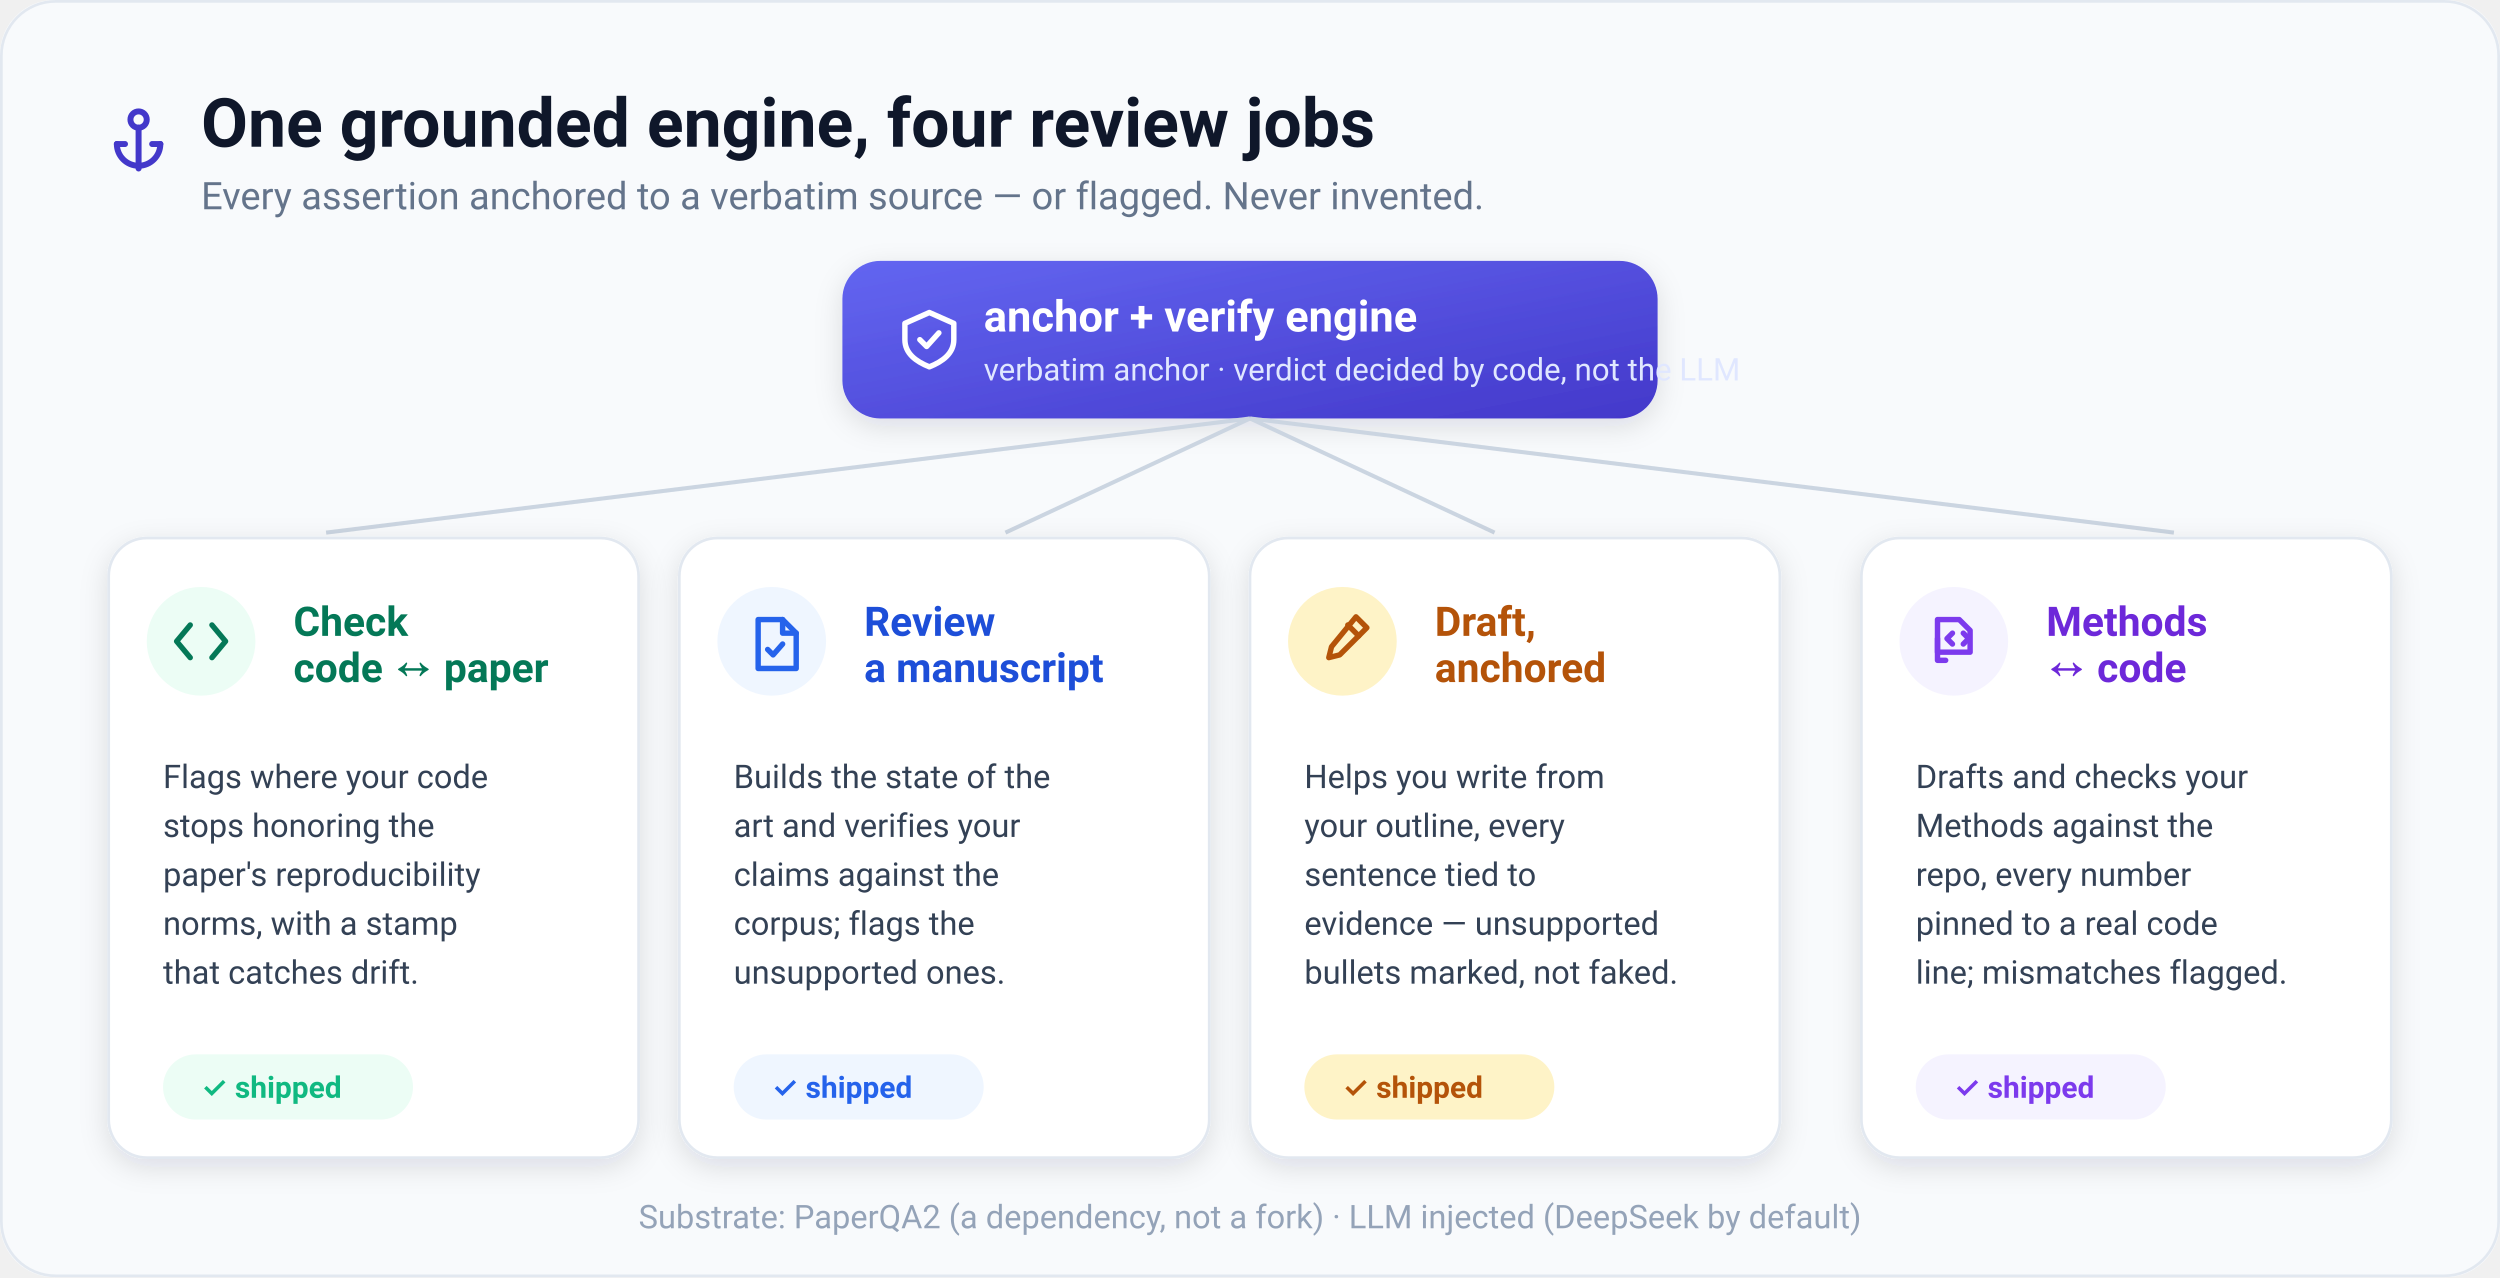
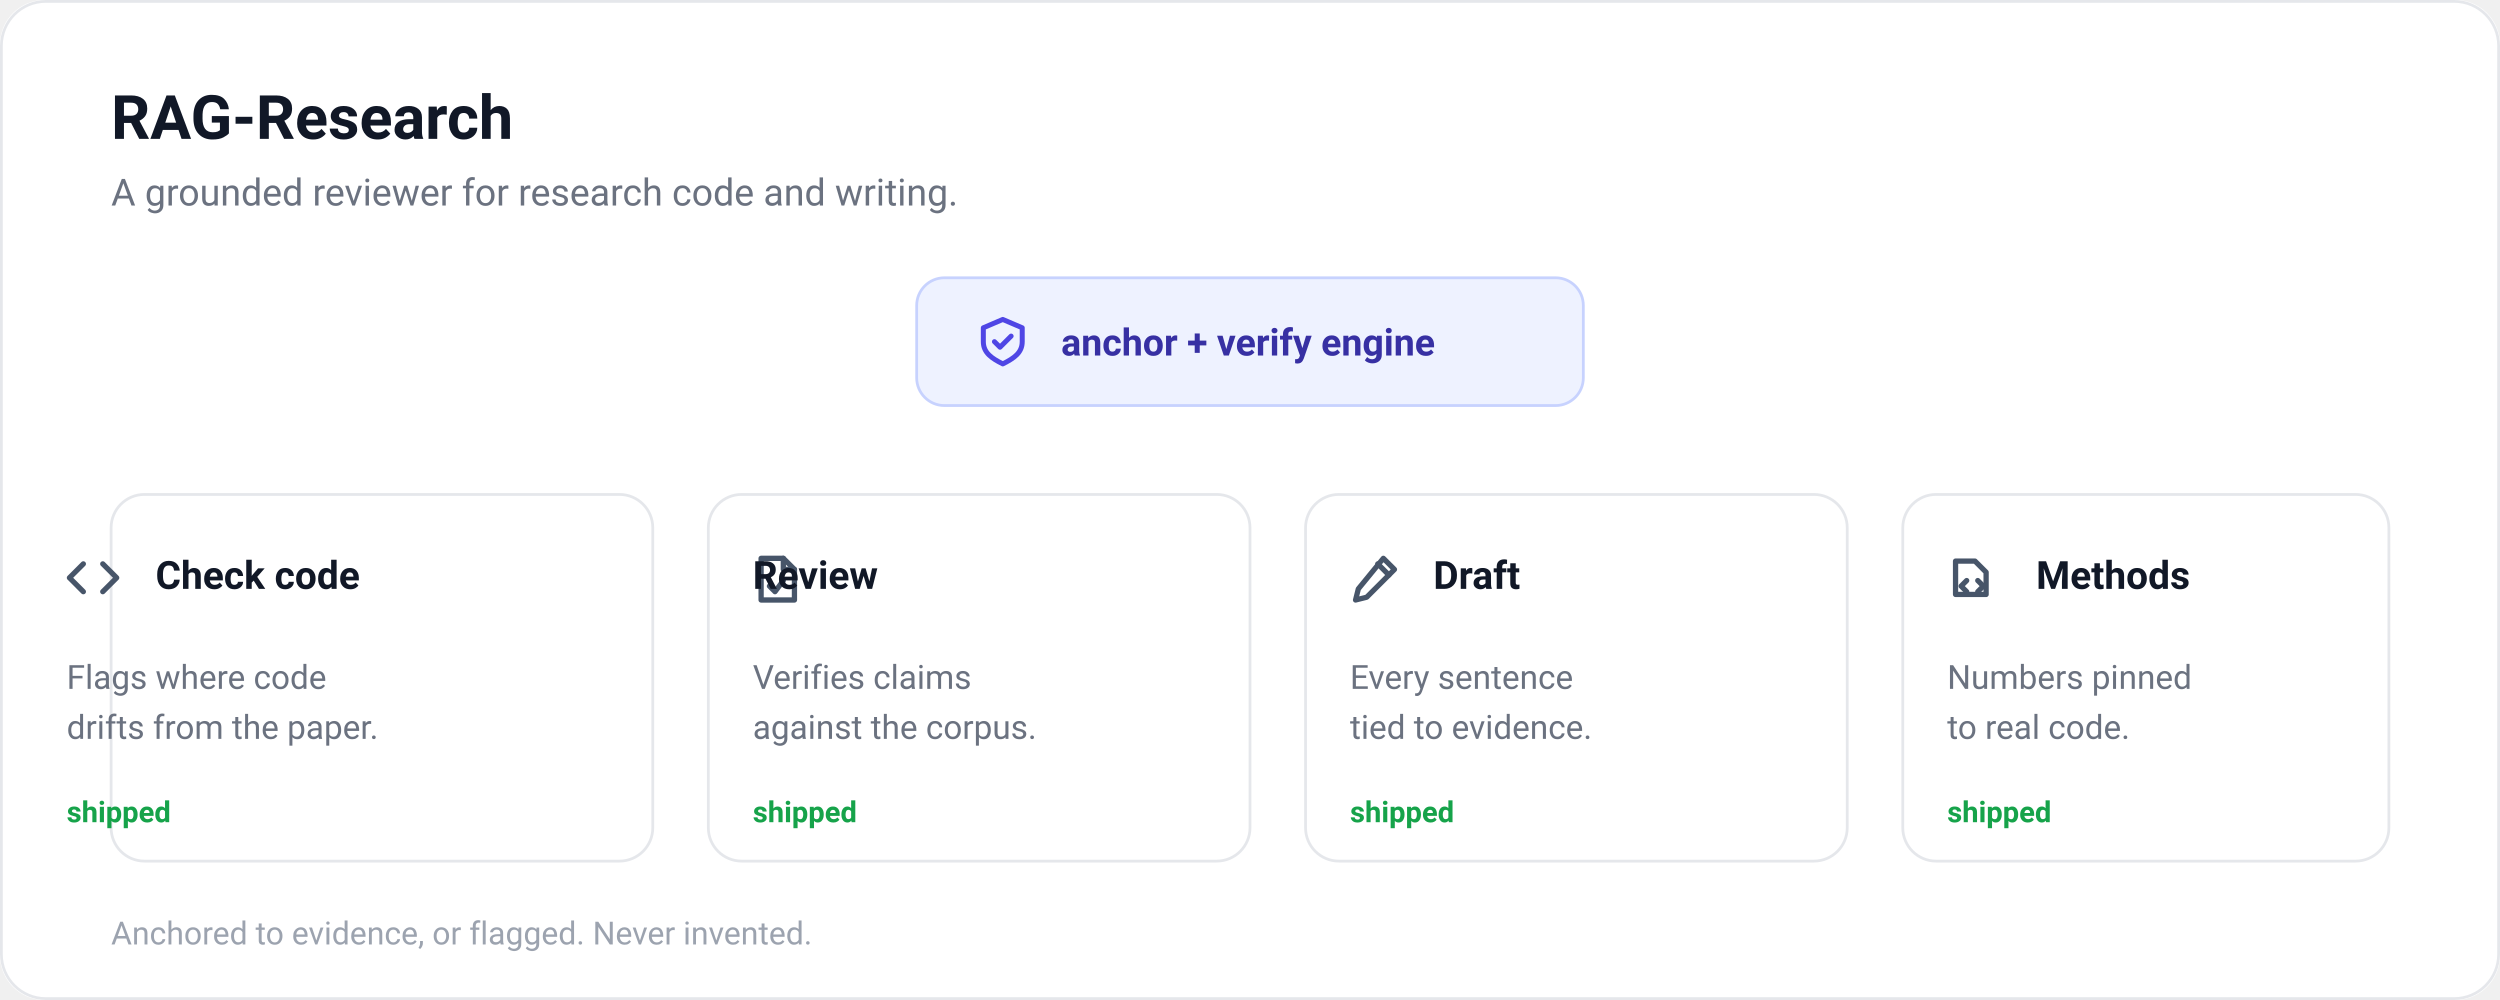
- <svg xmlns="http://www.w3.org/2000/svg" width="920" height="470" viewBox="0 0 920 470" font-family="-apple-system, BlinkMacSystemFont, 'Segoe UI', Roboto, Helvetica, Arial, sans-serif">
-   <defs>
-     <linearGradient id="engine" x1="0" y1="0" x2="1" y2="1">
-       <stop offset="0" stop-color="#6366f1" />
-       <stop offset="1" stop-color="#4338ca" />
-     </linearGradient>
-     <filter id="sh" x="-30%" y="-30%" width="160%" height="160%">
-       <feDropShadow dx="0" dy="3" stdDeviation="5" flood-color="#1e293b" flood-opacity="0.12" />
-     </filter>
-   </defs>
-   <rect x="0" y="0" width="920" height="470" rx="20" fill="#f8fafc" />
-   <rect x="0.5" y="0.5" width="919" height="469" rx="20" fill="none" stroke="#e2e8f0" />
-   <g transform="translate(40,40)">
-     <g transform="translate(0,-2)" stroke="#4338ca" stroke-width="2.2" fill="none" stroke-linecap="round" stroke-linejoin="round">
-       <circle cx="11" cy="6" r="3" />
-       <line x1="11" y1="9" x2="11" y2="24" />
-       <path d="M3 15a8 8 0 0 0 16 0" />
-       <line x1="3" y1="15" x2="6" y2="15" />
-       <line x1="19" y1="15" x2="16" y2="15" />
+ <svg xmlns="http://www.w3.org/2000/svg" width="900" height="360" viewBox="0 0 900 360" font-family="-apple-system, BlinkMacSystemFont, 'Segoe UI', Roboto, Helvetica, Arial, sans-serif">
+   <rect x="0" y="0" width="900" height="360" rx="16" fill="#ffffff" />
+   <rect x="0.5" y="0.5" width="899" height="359" rx="16" fill="none" stroke="#e5e7eb" />
+   <text x="40" y="50" font-size="22" font-weight="700" fill="#111827">RAG-Research</text>
+   <text x="40" y="74" font-size="13.5" fill="#6b7280">A grounded reviewer for research code and writing.</text>
+   <rect x="330" y="100" width="240" height="46" rx="10" fill="#eef2ff" stroke="#c7d2fe" />
+   <g transform="translate(352,114)" stroke="#4f46e5" stroke-width="1.8" fill="none" stroke-linecap="round" stroke-linejoin="round">
+     <path d="M9 1 2 4v5c0 4 3 6 7 8 4-2 7-4 7-8V4z" />
+     <path d="M6 9l2 2 4-4" />
+   </g>
+   <text x="382" y="128" font-size="13.5" font-weight="600" fill="#3730a3">anchor + verify engine</text>
+   <g>
+     <rect x="40" y="178" width="195" height="132" rx="12" fill="#ffffff" stroke="#e5e7eb" />
+     <g transform="translate(24,200)" stroke="#475569" stroke-width="1.9" fill="none" stroke-linecap="round" stroke-linejoin="round">
+       <polyline points="6,3 1,8 6,13" />
+       <polyline points="13,3 18,8 13,13" />
    </g>
-     <text x="34" y="14" font-size="25" font-weight="700" fill="#0f172a">One grounded engine, four review jobs</text>
-     <text x="34" y="37" font-size="14" fill="#64748b">Every assertion anchored to a verbatim source — or flagged. Never invented.</text>
+     <text x="56" y="212" font-size="14" font-weight="700" fill="#111827">Check code</text>
+     <text x="24" y="248" font-size="12" fill="#6b7280">Flags where code</text>
+     <text x="24" y="266" font-size="12" fill="#6b7280">drifts from the paper.</text>
+     <text x="24" y="296" font-size="10.5" font-weight="600" fill="#16a34a">shipped</text>
+     <rect x="255" y="178" width="195" height="132" rx="12" fill="#ffffff" stroke="#e5e7eb" />
+     <g transform="translate(271,199)" stroke="#475569" stroke-width="1.9" fill="none" stroke-linecap="round" stroke-linejoin="round">
+       <path d="M3 2h8l4 4v11H3z" />
+       <polyline points="11,2 11,6 15,6" />
+       <polyline points="6,12 8,14 11,10" />
+     </g>
+     <text x="271" y="212" font-size="14" font-weight="700" fill="#111827">Review</text>
+     <text x="271" y="248" font-size="12" fill="#6b7280">Verifies claims</text>
+     <text x="271" y="266" font-size="12" fill="#6b7280">against the corpus.</text>
+     <text x="271" y="296" font-size="10.5" font-weight="600" fill="#16a34a">shipped</text>
+     <rect x="470" y="178" width="195" height="132" rx="12" fill="#ffffff" stroke="#e5e7eb" />
+     <g transform="translate(486,199)" stroke="#475569" stroke-width="1.9" fill="none" stroke-linecap="round" stroke-linejoin="round">
+       <path d="M12 2l4 4-10 10-4 1 1-4z" />
+       <line x1="10" y1="4" x2="14" y2="8" />
+     </g>
+     <text x="516" y="212" font-size="14" font-weight="700" fill="#111827">Draft</text>
+     <text x="486" y="248" font-size="12" fill="#6b7280">Every sentence</text>
+     <text x="486" y="266" font-size="12" fill="#6b7280">tied to evidence.</text>
+     <text x="486" y="296" font-size="10.5" font-weight="600" fill="#16a34a">shipped</text>
+     <rect x="685" y="178" width="175" height="132" rx="12" fill="#ffffff" stroke="#e5e7eb" />
+     <g transform="translate(701,200)" stroke="#475569" stroke-width="1.9" fill="none" stroke-linecap="round" stroke-linejoin="round">
+       <path d="M3 2h7l4 4v8H3z" />
+       <polyline points="7,9 5,11 7,13" />
+       <polyline points="11,9 13,11 11,13" />
+     </g>
+     <text x="733" y="212" font-size="14" font-weight="700" fill="#111827">Methods</text>
+     <text x="701" y="248" font-size="12" fill="#6b7280">Numbers pinned</text>
+     <text x="701" y="266" font-size="12" fill="#6b7280">to real code.</text>
+     <text x="701" y="296" font-size="10.5" font-weight="600" fill="#16a34a">shipped</text>
  </g>
-   <g transform="translate(310,96)">
-     <rect width="300" height="58" rx="14" fill="url(#engine)" filter="url(#sh)" />
-     <g transform="translate(20,17)" stroke="#ffffff" stroke-width="2" fill="none" stroke-linecap="round" stroke-linejoin="round">
-       <path d="M12 2 3 6v6c0 5 4 8 9 10 5-2 9-5 9-10V6z" />
-       <path d="M8.5 12l2.5 2.5 4.5-5" />
-     </g>
-     <text x="52" y="26" font-size="16" font-weight="700" fill="#ffffff">anchor + verify engine</text>
-     <text x="52" y="44" font-size="11.5" fill="#e0e7ff">verbatim anchor · verdict decided by code, not the LLM</text>
-   </g>
-   <g stroke="#cbd5e1" stroke-width="1.5">
-     <path d="M460 154 L120 196" fill="none" />
-     <path d="M460 154 L370 196" fill="none" />
-     <path d="M460 154 L550 196" fill="none" />
-     <path d="M460 154 L800 196" fill="none" />
-   </g>
-   <g transform="translate(40,198)">
-     <rect width="195" height="228" rx="14" fill="#ffffff" stroke="#e2e8f0" filter="url(#sh)" />
-     <circle cx="34" cy="38" r="20" fill="#ecfdf5" />
-     <g transform="translate(24,28)" stroke="#047857" stroke-width="2" fill="none" stroke-linecap="round" stroke-linejoin="round">
-       <polyline points="6,4 1,10 6,16" />
-       <polyline points="14,4 19,10 14,16" />
-     </g>
-     <text x="68" y="36" font-size="15" font-weight="700" fill="#047857">Check</text>
-     <text x="68" y="53" font-size="15" font-weight="700" fill="#047857">code ↔ paper</text>
-     <text x="20" y="92" font-size="12" fill="#334155">Flags where your code</text>
-     <text x="20" y="110" font-size="12" fill="#334155">stops honoring the</text>
-     <text x="20" y="128" font-size="12" fill="#334155">paper's reproducibility</text>
-     <text x="20" y="146" font-size="12" fill="#334155">norms, with a stamp</text>
-     <text x="20" y="164" font-size="12" fill="#334155">that catches drift.</text>
-     <rect x="20" y="190" width="92" height="24" rx="12" fill="#ecfdf5" />
-     <text x="34" y="206" font-size="11" font-weight="600" fill="#10b981">✓ shipped</text>
-   </g>
-   <g transform="translate(250,198)">
-     <rect width="195" height="228" rx="14" fill="#ffffff" stroke="#e2e8f0" filter="url(#sh)" />
-     <circle cx="34" cy="38" r="20" fill="#eff6ff" />
-     <g transform="translate(25,28)" stroke="#2563eb" stroke-width="2" fill="none" stroke-linecap="round" stroke-linejoin="round">
-       <path d="M4 2h9l5 5v13H4z" />
-       <polyline points="13,2 13,7 18,7" />
-       <polyline points="7.5,13 9.5,15 13,11" />
-     </g>
-     <text x="68" y="36" font-size="15" font-weight="700" fill="#1d4ed8">Review</text>
-     <text x="68" y="53" font-size="15" font-weight="700" fill="#1d4ed8">a manuscript</text>
-     <text x="20" y="92" font-size="12" fill="#334155">Builds the state of the</text>
-     <text x="20" y="110" font-size="12" fill="#334155">art and verifies your</text>
-     <text x="20" y="128" font-size="12" fill="#334155">claims against the</text>
-     <text x="20" y="146" font-size="12" fill="#334155">corpus; flags the</text>
-     <text x="20" y="164" font-size="12" fill="#334155">unsupported ones.</text>
-     <rect x="20" y="190" width="92" height="24" rx="12" fill="#eff6ff" />
-     <text x="34" y="206" font-size="11" font-weight="600" fill="#2563eb">✓ shipped</text>
-   </g>
-   <g transform="translate(460,198)">
-     <rect width="195" height="228" rx="14" fill="#ffffff" stroke="#e2e8f0" filter="url(#sh)" />
-     <circle cx="34" cy="38" r="20" fill="#fef3c7" />
-     <g transform="translate(25,27)" stroke="#b45309" stroke-width="2" fill="none" stroke-linecap="round" stroke-linejoin="round">
-       <path d="M14 2l4 4-10 10-4 1 1-4z" />
-       <line x1="11" y1="5" x2="15" y2="9" />
-     </g>
-     <text x="68" y="36" font-size="15" font-weight="700" fill="#b45309">Draft,</text>
-     <text x="68" y="53" font-size="15" font-weight="700" fill="#b45309">anchored</text>
-     <text x="20" y="92" font-size="12" fill="#334155">Helps you write from</text>
-     <text x="20" y="110" font-size="12" fill="#334155">your outline, every</text>
-     <text x="20" y="128" font-size="12" fill="#334155">sentence tied to</text>
-     <text x="20" y="146" font-size="12" fill="#334155">evidence — unsupported</text>
-     <text x="20" y="164" font-size="12" fill="#334155">bullets marked, not faked.</text>
-     <rect x="20" y="190" width="92" height="24" rx="12" fill="#fef3c7" />
-     <text x="34" y="206" font-size="11" font-weight="600" fill="#b45309">✓ shipped</text>
-   </g>
-   <g transform="translate(685,198)">
-     <rect width="195" height="228" rx="14" fill="#ffffff" stroke="#e2e8f0" filter="url(#sh)" />
-     <circle cx="34" cy="38" r="20" fill="#f5f3ff" />
-     <g transform="translate(24,28)" stroke="#7c3aed" stroke-width="2" fill="none" stroke-linecap="round" stroke-linejoin="round">
-       <path d="M4 2h8l4 4v8H4z" />
-       <polyline points="7,17 4,17 4,9" />
-       <polyline points="9.5,7 7.5,9 9.5,11" />
-       <polyline points="13.5,7 15.5,9 13.5,11" />
-     </g>
-     <text x="68" y="36" font-size="15" font-weight="700" fill="#6d28d9">Methods</text>
-     <text x="68" y="53" font-size="15" font-weight="700" fill="#6d28d9">↔ code</text>
-     <text x="20" y="92" font-size="12" fill="#334155">Drafts and checks your</text>
-     <text x="20" y="110" font-size="12" fill="#334155">Methods against the</text>
-     <text x="20" y="128" font-size="12" fill="#334155">repo, every number</text>
-     <text x="20" y="146" font-size="12" fill="#334155">pinned to a real code</text>
-     <text x="20" y="164" font-size="12" fill="#334155">line; mismatches flagged.</text>
-     <rect x="20" y="190" width="92" height="24" rx="12" fill="#f5f3ff" />
-     <text x="34" y="206" font-size="11" font-weight="600" fill="#7c3aed">✓ shipped</text>
-   </g>
-   <text x="460" y="452" text-anchor="middle" font-size="12" fill="#94a3b8">Substrate: PaperQA2 (a dependency, not a fork) · LLM injected (DeepSeek by default)</text>
+   <text x="40" y="340" font-size="11.5" fill="#9ca3af">Anchored to evidence, or flagged. Never invented.</text>
</svg>
